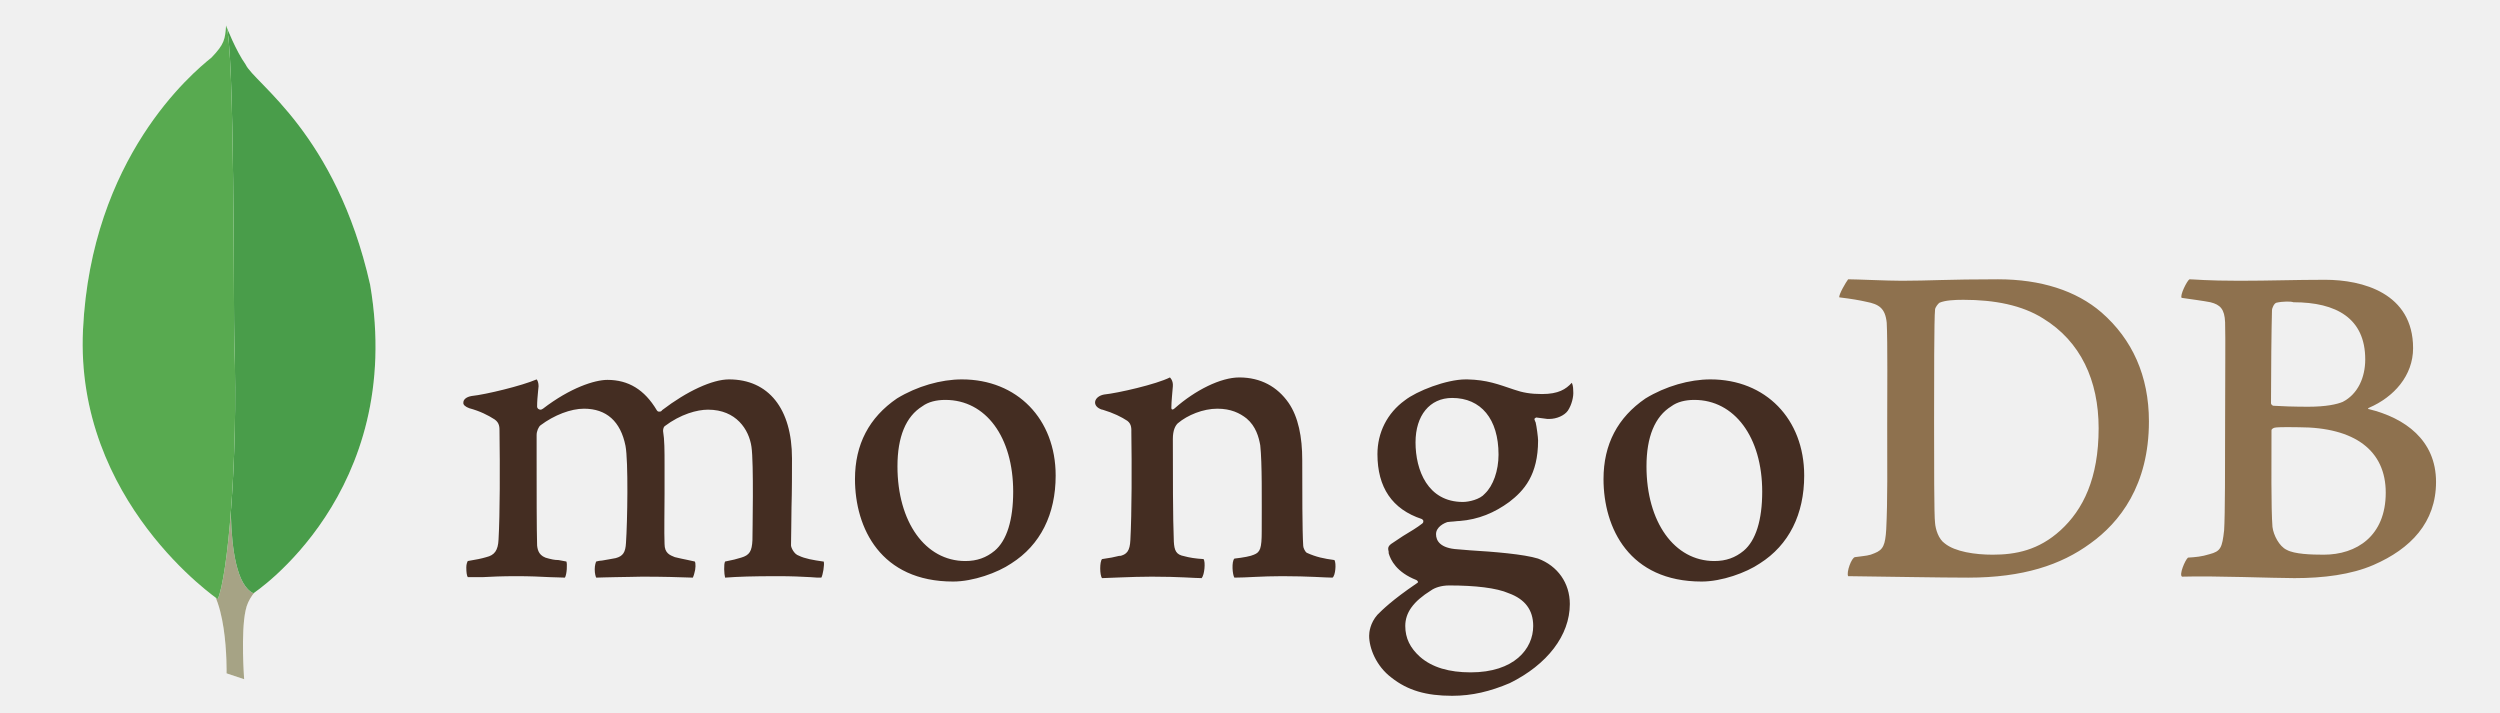
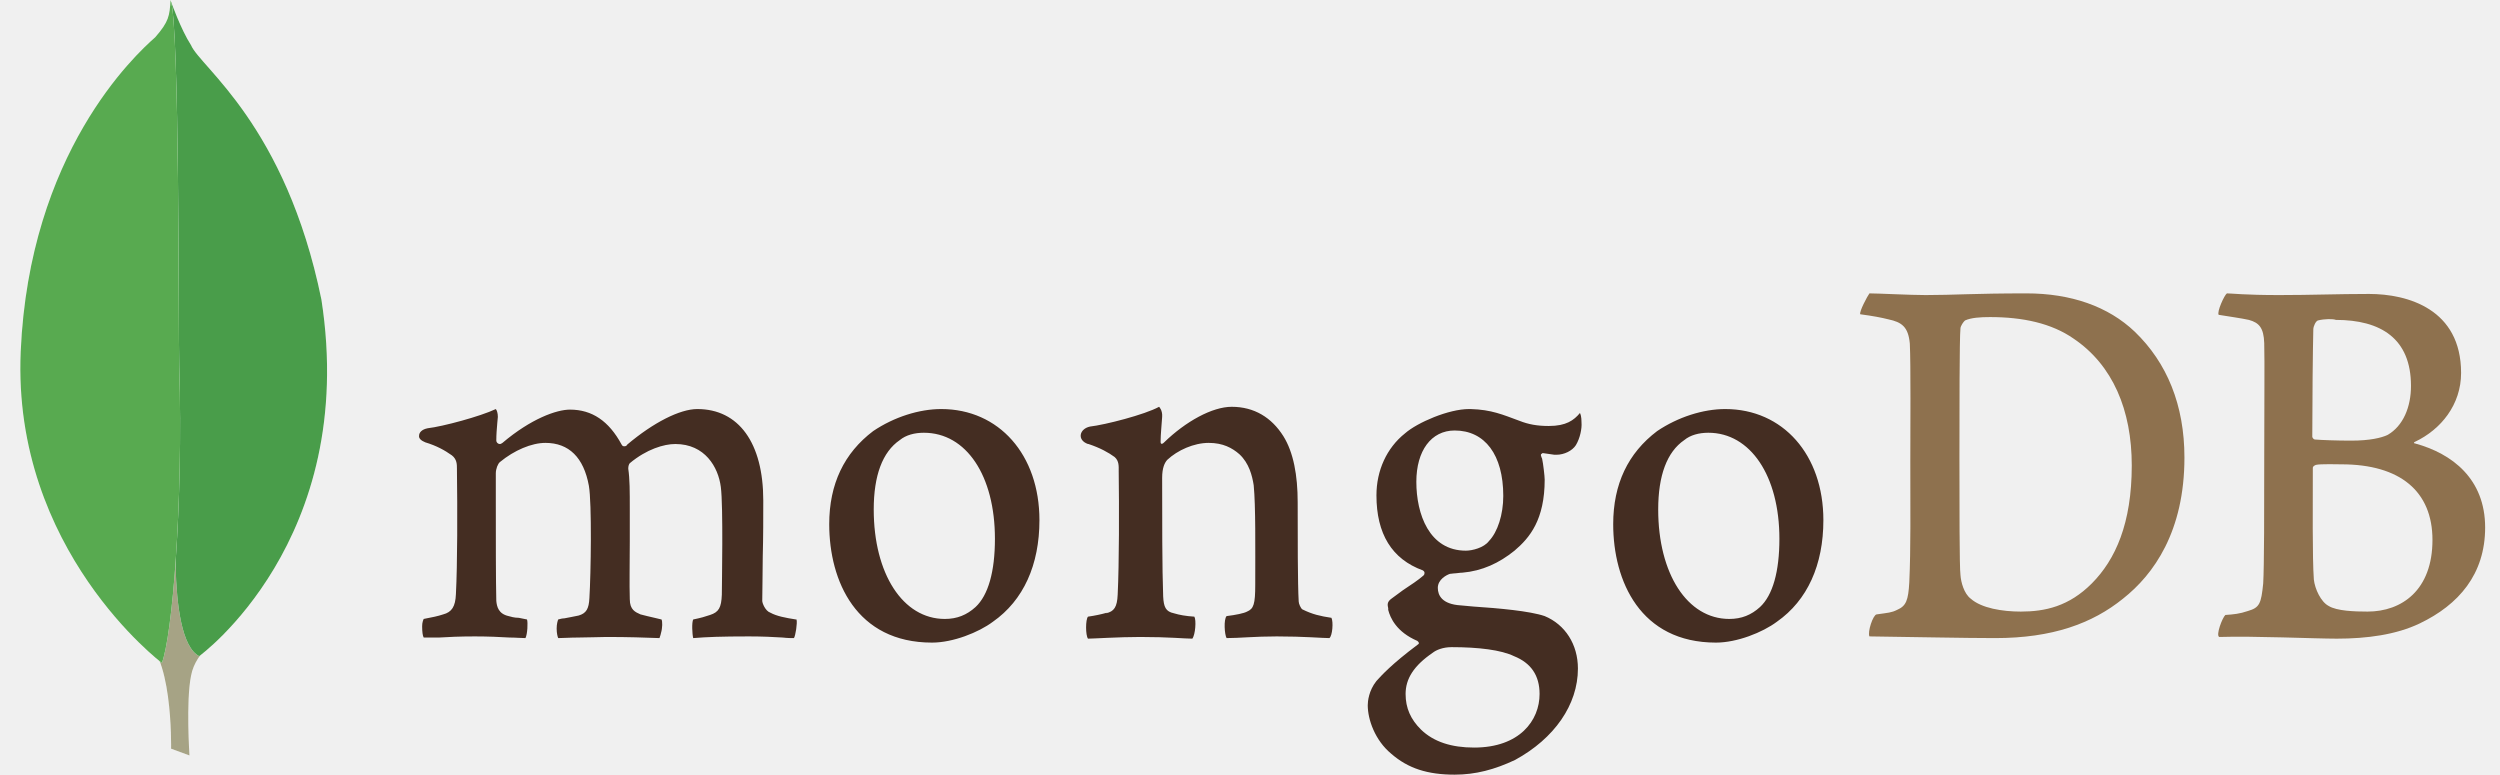
- <svg xmlns="http://www.w3.org/2000/svg" id="Layer_1" style="enable-background:new 0 0 512 146;" version="1.1" viewBox="0 0 512 146" xml:space="preserve">
-   <style type="text/css">
- 	.st0{fill:#8E714E;}
- 	.st1{fill:#442D22;}
- 	.st2{fill:#FFFFFF;}
- 	.st3{fill:#A6A385;}
- 	.st4{fill:#499D4A;}
- 	.st5{fill:#58AA50;}
- </style>
-   <g>
-     <g>
-       <path class="st0" d="M466.2,62c-0.4,0.1-0.9,1-0.9,1.6c-0.1,3.5-0.2,12.7-0.2,19c0,0.2,0.3,0.5,0.5,0.5c1.3,0.1,4.4,0.2,7.1,0.2    c3.7,0,5.9-0.5,7.1-1c3.1-1.6,4.6-5,4.6-8.7c0-8.4-5.9-11.7-14.7-11.7C469.2,61.7,467.5,61.7,466.2,62L466.2,62L466.2,62z     M488.6,100.9c0-8.6-6.3-13.4-17.8-13.4c-0.5,0-4.2-0.1-5,0.1c-0.3,0.1-0.6,0.3-0.6,0.5c0,6.2-0.1,16,0.2,19.8    c0.2,1.7,1.4,4,2.9,4.7c1.6,0.9,5.1,1,7.6,1C482.6,113.6,488.6,109.8,488.6,100.9L488.6,100.9L488.6,100.9z M448.4,57.2    c0.9,0,3.5,0.3,10.2,0.3c6.3,0,11.4-0.2,17.6-0.2c7.6,0,18,2.7,18,14c0,5.6-3.9,10-9,12.2c-0.3,0.1-0.3,0.3,0,0.3    c7.3,1.8,13.7,6.3,13.7,14.9c0,8.3-5.2,13.7-12.8,17c-4.6,2-10.3,2.7-16.2,2.7c-4.4,0-16.3-0.5-23-0.3c-0.7-0.3,0.6-3.4,1.2-3.9    c1.6-0.1,2.8-0.2,4.4-0.7c2.3-0.6,2.6-1.3,3-4.9c0.2-3,0.2-13.8,0.2-21.5c0-10.5,0.1-17.7,0-21.1c-0.1-2.7-1-3.6-3-4.1    c-1.5-0.3-3.9-0.6-5.9-0.9C446.4,60.5,447.9,57.5,448.4,57.2L448.4,57.2L448.4,57.2z M398.3,111.3c2.1,1.7,6.2,2.3,9.8,2.3    c4.7,0,9.4-0.9,13.9-5c4.6-4.2,7.8-10.6,7.8-20.9c0-9.8-3.7-17.8-11.4-22.5c-4.3-2.7-9.9-3.8-16.3-3.8c-1.9,0-3.7,0.1-4.9,0.6    c-0.3,0.2-0.9,1-0.9,1.4c-0.2,1.7-0.2,15.1-0.2,23c0,8.1,0,19.4,0.2,20.7C396.4,108.4,397,110.4,398.3,111.3L398.3,111.3    L398.3,111.3z M378.5,57.2c1.7,0,8,0.3,11,0.3c5.5,0,9.4-0.3,19.7-0.3c8.7,0,16,2.3,21.2,6.8c6.3,5.5,9.7,13,9.7,22.3    c0,13.1-6,20.7-12,25c-6,4.4-13.8,7-25,7c-5.9,0-16.1-0.2-24.5-0.3h-0.1c-0.4-0.8,0.7-3.8,1.4-3.9c2.3-0.3,2.9-0.3,4-0.8    c1.8-0.7,2.2-1.7,2.4-4.9c0.3-6,0.2-13.2,0.2-21.4c0-5.8,0.1-17.2-0.1-20.9c-0.3-3-1.6-3.8-4.2-4.3c-1.3-0.3-3-0.6-5.5-0.9    C376.5,60.4,378.1,57.7,378.5,57.2L378.5,57.2L378.5,57.2z" />
-       <path class="st1" d="M273.3,114.7c-2.2-0.3-3.7-0.6-5.7-1.5c-0.3-0.2-0.7-1-0.7-1.4c-0.2-3-0.2-11.7-0.2-17.6    c0-4.7-0.8-8.8-2.8-11.7c-2.3-3.3-5.7-5.2-10.1-5.2c-3.8,0-9,2.6-13.2,6.3c-0.1,0.1-0.8,0.7-0.7-0.3c0-1,0.2-2.9,0.3-4.2    c0.1-1.2-0.6-1.8-0.6-1.8c-2.8,1.4-10.6,3.2-13.5,3.5c-2.1,0.4-2.6,2.4-0.4,3.1h0.1c2.3,0.7,3.9,1.5,5.1,2.3    c0.9,0.7,0.8,1.7,0.8,2.4c0.1,6.5,0.1,16.5-0.2,22c-0.1,2.2-0.7,3-2.3,3.3l0.2-0.1c-1.2,0.3-2.2,0.5-3.7,0.7    c-0.5,0.5-0.5,3.3,0,3.9c1,0,6-0.3,10.2-0.3c5.7,0,8.7,0.3,10.2,0.3c0.6-0.7,0.8-3.3,0.4-3.9c-1.7-0.1-2.9-0.3-4-0.6    c-1.6-0.3-2-1.1-2.1-3c-0.2-4.6-0.2-14.3-0.2-21c0-1.8,0.5-2.7,1-3.2c2-1.7,5.2-3,8.1-3c2.8,0,4.6,0.9,6,2    c1.9,1.6,2.5,3.8,2.8,5.5c0.4,3.7,0.3,11.1,0.3,17.6c0,3.5-0.3,4.3-1.6,4.8c-0.6,0.3-2.2,0.6-4,0.8c-0.6,0.6-0.4,3.3,0,3.9    c2.5,0,5.5-0.3,9.8-0.3c5.4,0,8.9,0.3,10.3,0.3C273.5,117.9,273.7,115.4,273.3,114.7L273.3,114.7L273.3,114.7z M297.4,81.5    c-4.6,0-7.5,3.6-7.5,9.1c0,5.7,2.5,12.2,9.7,12.2c1.2,0,3.5-0.5,4.5-1.7c1.7-1.6,2.8-4.7,2.8-8C306.9,85.8,303.3,81.5,297.4,81.5    L297.4,81.5L297.4,81.5z M296.8,119.9c-1.7,0-3,0.5-3.7,1c-3.7,2.3-5.3,4.6-5.3,7.3c0,2.5,1,4.5,3,6.3c2.5,2.2,6,3.2,10.4,3.2    c8.9,0,12.8-4.8,12.8-9.5c0-3.3-1.7-5.5-5-6.7C306.5,120.4,302.1,119.9,296.8,119.9L296.8,119.9L296.8,119.9z M297.4,142.5    c-5.3,0-9.1-1.1-12.4-3.7c-3.2-2.4-4.6-6.1-4.6-8.6c0-0.7,0.2-2.6,1.7-4.3c1-1,3-3,8-6.4c0.2-0.1,0.3-0.2,0.3-0.3    c0-0.2-0.2-0.3-0.3-0.4c-4.1-1.6-5.3-4.1-5.7-5.5V113c-0.1-0.5-0.3-1,0.5-1.6c0.6-0.4,1.5-1,2.4-1.6c1.5-0.9,3-1.8,4-2.6    c0.2-0.2,0.2-0.3,0.2-0.5s-0.2-0.3-0.3-0.4c-6.1-2-9.1-6.5-9.1-13.3c0-4.4,2-8.4,5.6-11c2.4-1.9,8.5-4.3,12.5-4.3h0.3    c4.1,0.1,6.3,1,9.6,2.1c1.7,0.6,3.4,0.9,5.7,0.9c3.4,0,4.9-1,6.1-2.3c0.1,0.2,0.3,0.6,0.3,1.7c0.1,1.1-0.3,2.8-1.1,4    c-0.7,1-2.3,1.7-3.8,1.7h-0.4c-1.6-0.2-2.3-0.3-2.3-0.3l-0.3,0.2c-0.1,0.2,0,0.3,0.1,0.6l0.1,0.2c0.2,0.8,0.5,3.1,0.5,3.7    c0,7.1-2.9,10.3-5.9,12.6c-3,2.2-6.3,3.6-10.2,3.9c-0.1,0-0.4,0-1.2,0.1c-0.4,0-1,0.1-1.1,0.1h-0.1c-0.7,0.2-2.4,1-2.4,2.5    c0,1.3,0.8,2.9,4.5,3.1c0.8,0.1,1.6,0.1,2.4,0.2c5,0.3,11.1,0.8,14,1.7c4,1.5,6.5,5,6.5,9.3c0,6.4-4.6,12.4-12.3,16.2    C305.2,141.6,301.5,142.5,297.4,142.5L297.4,142.5L297.4,142.5z M347,81.9c-1.8,0-3.5,0.4-4.7,1.3c-3.4,2.1-5.1,6.3-5.1,12.3    c0,11.4,5.7,19.4,13.9,19.4c2.4,0,4.3-0.7,6-2.1c2.5-2.1,3.8-6.3,3.8-12.1C360.9,89.5,355.2,81.9,347,81.9L347,81.9L347,81.9z     M348.5,119.1c-14.8,0-20.1-10.9-20.1-21c0-7.1,2.9-12.6,8.6-16.5c4.1-2.5,9-3.9,13.3-3.9c11.3,0,19.2,8.1,19.2,19.7    c0,7.9-3.1,14.2-9.1,18C357.6,117.3,352.6,119.1,348.5,119.1L348.5,119.1L348.5,119.1z M193.6,81.9c-1.8,0-3.5,0.4-4.7,1.3    c-3.4,2.1-5.1,6.3-5.1,12.3c0,11.4,5.7,19.4,13.9,19.4c2.4,0,4.3-0.7,6-2.1c2.5-2.1,3.8-6.3,3.8-12.1    C207.5,89.5,201.9,81.9,193.6,81.9L193.6,81.9L193.6,81.9z M195.2,119.1c-14.8,0-20.1-10.9-20.1-21c0-7.1,2.9-12.6,8.6-16.5    c4.1-2.5,9-3.9,13.3-3.9c11.3,0,19.2,8.1,19.2,19.7c0,7.9-3.1,14.2-9.1,18C204.3,117.3,199.3,119.1,195.2,119.1L195.2,119.1    L195.2,119.1z M95.8,118.2c-0.2-0.3-0.3-1-0.3-2c0-0.7,0.2-1.1,0.3-1.3c1.8-0.3,2.8-0.5,3.8-0.8c1.7-0.4,2.4-1.4,2.5-3.6    c0.3-5.2,0.3-15.1,0.2-22v-0.2c0-0.8,0-1.7-1-2.4c-1.4-0.9-3-1.7-5.2-2.3c-0.8-0.3-1.3-0.7-1.2-1.2c0-0.5,0.5-1.1,1.7-1.3    c2.9-0.3,10.3-2.1,13.3-3.4c0.2,0.2,0.4,0.7,0.4,1.4l-0.1,1c-0.1,1-0.2,2.1-0.2,3.2c0,0.3,0.3,0.6,0.7,0.6c0.2,0,0.3-0.1,0.5-0.2    c5.6-4.3,10.6-5.9,13.2-5.9c4.3,0,7.6,2,10.1,6.2c0.2,0.3,0.3,0.3,0.6,0.3c0.2,0,0.4-0.1,0.5-0.3c5.1-3.9,10.3-6.3,13.7-6.3    c8.1,0,12.9,6,12.9,16.2c0,2.9,0,6.6-0.1,10c0,3-0.1,5.8-0.1,7.8c0,0.4,0.6,1.8,1.6,2.1c1.2,0.6,2.9,0.9,5,1.2h0.1    c0.2,0.6-0.2,2.9-0.5,3.3c-0.5,0-1.3,0-2.2-0.1c-1.7-0.1-4-0.2-6.6-0.2c-5.4,0-8.2,0.1-10.9,0.3c-0.2-0.7-0.3-2.8,0-3.3    c1.6-0.3,2.3-0.5,3.3-0.8c1.7-0.5,2.2-1.3,2.3-3.6c0-1.7,0.3-15.7-0.2-19.1c-0.5-3.5-3.1-7.6-8.9-7.6c-2.2,0-5.6,0.9-8.9,3.4    c-0.2,0.2-0.3,0.6-0.3,0.9v0.1c0.3,1.8,0.3,3.9,0.3,7.1v5.7c0,3.9-0.1,7.6,0,10.3c0,1.9,1.1,2.3,2.1,2.7c0.5,0.1,0.9,0.2,1.3,0.3    c0.8,0.2,1.6,0.3,2.8,0.6c0.2,0.3,0.2,1.5-0.1,2.4c-0.1,0.5-0.3,0.8-0.3,0.9c-3-0.1-6-0.2-10.4-0.2c-1.3,0-3.6,0.1-5.5,0.1    c-1.6,0-3,0.1-3.9,0.1c-0.1-0.2-0.3-0.8-0.3-1.7c0-0.8,0.2-1.4,0.3-1.6c0.4-0.1,0.8-0.2,1.2-0.2c1-0.2,1.9-0.3,2.8-0.5    c1.5-0.4,2-1.2,2.1-3.1c0.3-4.3,0.5-16.8-0.1-19.9c-1-5-3.9-7.6-8.5-7.6c-2.7,0-6.1,1.3-8.9,3.4c-0.4,0.3-0.8,1.2-0.8,2v5.1    c0,6.3,0,14.1,0.1,17.5c0.1,1,0.4,2.3,2.4,2.7c0.4,0.1,1.1,0.3,2,0.3l1.6,0.3c0.2,0.5,0.1,2.6-0.3,3.3c-0.9,0-1.9-0.1-3.1-0.1    c-1.8-0.1-4.2-0.2-6.8-0.2c-3,0-5.2,0.1-7,0.2C97.8,118.2,96.8,118.2,95.8,118.2L95.8,118.2L95.8,118.2z" />
-       <g>
-         <path class="st2" d="M50,139.1l-3.6-1.2c0,0,0.4-18.2-6.1-19.5c-4.3-5,0.7-213.9,16.3-0.7c0,0-5.4,2.7-6.3,7.3     C49.3,129.5,50,139.1,50,139.1L50,139.1L50,139.1z" />
-         <path class="st3" d="M50,139.1l-3.6-1.2c0,0,0.4-18.2-6.1-19.5c-4.3-5,0.7-213.9,16.3-0.7c0,0-5.4,2.7-6.3,7.3     C49.3,129.5,50,139.1,50,139.1L50,139.1L50,139.1z" />
-         <path class="st2" d="M51.9,121.5c0,0,31.2-20.5,23.9-63.2c-7-31-23.7-41.2-25.5-45.1c-2-2.8-3.9-7.7-3.9-7.7l1.3,86.3     C47.8,92,45.1,118.3,51.9,121.5" />
-         <path class="st4" d="M51.9,121.5c0,0,31.2-20.5,23.9-63.2c-7-31-23.7-41.2-25.5-45.1c-2-2.8-3.9-7.7-3.9-7.7l1.3,86.3     C47.8,92,45.1,118.3,51.9,121.5" />
-         <path class="st2" d="M44.6,122.7c0,0-29.3-20-27.6-55.2c1.7-35.2,22.3-52.5,26.3-55.7C46,9,46.1,8,46.3,5.2     c1.8,3.9,1.5,58.5,1.7,65C48.8,94.9,46.6,118,44.6,122.7L44.6,122.7L44.6,122.7z" />
-         <path class="st5" d="M44.6,122.7c0,0-29.3-20-27.6-55.2c1.7-35.2,22.3-52.5,26.3-55.7C46,9,46.1,8,46.3,5.2     c1.8,3.9,1.5,58.5,1.7,65C48.8,94.9,46.6,118,44.6,122.7L44.6,122.7L44.6,122.7z" />
-       </g>
-     </g>
-   </g>
+ <svg xmlns="http://www.w3.org/2000/svg" width="71" height="22" viewBox="0 0 71 22" fill="none">
+   <path d="M65.829 9.101C65.771 9.117 65.698 9.261 65.698 9.358C65.684 9.918 65.669 11.393 65.669 12.402C65.669 12.434 65.713 12.482 65.742 12.482C65.93 12.498 66.381 12.514 66.773 12.514C67.31 12.514 67.63 12.434 67.804 12.354C68.254 12.098 68.472 11.553 68.472 10.96C68.472 9.614 67.615 9.085 66.337 9.085C66.264 9.053 66.018 9.053 65.829 9.101ZM69.082 15.334C69.082 13.956 68.167 13.187 66.497 13.187C66.424 13.187 65.887 13.171 65.771 13.203C65.727 13.219 65.684 13.251 65.684 13.283C65.684 14.277 65.669 15.847 65.713 16.456C65.742 16.728 65.916 17.097 66.134 17.209C66.366 17.353 66.874 17.369 67.238 17.369C68.211 17.369 69.082 16.76 69.082 15.334ZM63.244 8.332C63.374 8.332 63.752 8.38 64.725 8.38C65.64 8.38 66.381 8.348 67.281 8.348C68.385 8.348 69.895 8.781 69.895 10.591C69.895 11.489 69.329 12.194 68.588 12.546C68.545 12.562 68.545 12.594 68.588 12.594C69.648 12.883 70.578 13.604 70.578 14.982C70.578 16.312 69.823 17.177 68.719 17.706C68.051 18.026 67.223 18.138 66.366 18.138C65.727 18.138 63.999 18.058 63.026 18.09C62.924 18.042 63.113 17.546 63.2 17.465C63.432 17.449 63.607 17.433 63.839 17.353C64.173 17.257 64.217 17.145 64.275 16.568C64.304 16.087 64.304 14.357 64.304 13.123C64.304 11.441 64.318 10.287 64.304 9.742C64.289 9.31 64.159 9.165 63.868 9.085C63.65 9.037 63.302 8.989 63.011 8.941C62.953 8.861 63.171 8.38 63.244 8.332ZM55.967 17.001C56.272 17.273 56.868 17.369 57.391 17.369C58.073 17.369 58.756 17.225 59.409 16.568C60.077 15.895 60.542 14.87 60.542 13.219C60.542 11.649 60.005 10.367 58.886 9.614C58.262 9.181 57.449 9.005 56.519 9.005C56.243 9.005 55.982 9.021 55.807 9.101C55.764 9.133 55.677 9.262 55.677 9.326C55.648 9.598 55.648 11.745 55.648 13.011C55.648 14.309 55.648 16.119 55.677 16.328C55.691 16.536 55.778 16.857 55.967 17.001ZM53.092 8.332C53.338 8.332 54.253 8.38 54.689 8.38C55.488 8.38 56.054 8.332 57.55 8.332C58.814 8.332 59.874 8.701 60.629 9.422C61.544 10.303 62.038 11.505 62.038 12.995C62.038 15.094 61.167 16.312 60.295 17.001C59.424 17.706 58.291 18.122 56.664 18.122C55.807 18.122 54.326 18.09 53.106 18.074H53.092C53.033 17.946 53.193 17.465 53.295 17.449C53.629 17.401 53.716 17.401 53.876 17.321C54.137 17.209 54.195 17.049 54.224 16.536C54.268 15.575 54.253 14.421 54.253 13.107C54.253 12.178 54.268 10.351 54.239 9.758C54.195 9.278 54.007 9.149 53.629 9.069C53.44 9.021 53.193 8.973 52.83 8.925C52.801 8.845 53.033 8.412 53.092 8.332Z" fill="#8E714E" />
+   <path d="M37.813 17.546C37.493 17.497 37.275 17.449 36.985 17.305C36.941 17.273 36.883 17.145 36.883 17.081C36.854 16.6 36.854 15.206 36.854 14.261C36.854 13.508 36.738 12.851 36.447 12.386C36.113 11.857 35.62 11.553 34.98 11.553C34.429 11.553 33.673 11.969 33.063 12.562C33.049 12.578 32.947 12.674 32.962 12.514C32.962 12.354 32.991 12.05 33.005 11.841C33.02 11.649 32.918 11.553 32.918 11.553C32.511 11.777 31.379 12.066 30.957 12.114C30.652 12.178 30.58 12.498 30.899 12.61H30.914C31.248 12.722 31.48 12.851 31.655 12.979C31.785 13.091 31.771 13.251 31.771 13.363C31.785 14.405 31.785 16.007 31.742 16.889C31.727 17.241 31.64 17.369 31.408 17.417L31.437 17.401C31.262 17.449 31.117 17.481 30.899 17.513C30.827 17.593 30.827 18.042 30.899 18.138C31.045 18.138 31.771 18.09 32.381 18.09C33.209 18.09 33.644 18.138 33.862 18.138C33.949 18.026 33.978 17.61 33.92 17.513C33.673 17.497 33.499 17.465 33.339 17.417C33.107 17.369 33.049 17.241 33.034 16.937C33.005 16.2 33.005 14.645 33.005 13.572C33.005 13.283 33.078 13.139 33.151 13.059C33.441 12.787 33.906 12.578 34.327 12.578C34.734 12.578 34.995 12.722 35.198 12.899C35.474 13.155 35.562 13.508 35.605 13.78C35.663 14.373 35.649 15.559 35.649 16.6C35.649 17.161 35.605 17.289 35.416 17.369C35.329 17.417 35.097 17.465 34.835 17.497C34.748 17.593 34.777 18.026 34.835 18.122C35.198 18.122 35.634 18.074 36.259 18.074C37.043 18.074 37.551 18.122 37.755 18.122C37.842 18.058 37.871 17.658 37.813 17.546ZM41.313 12.226C40.645 12.226 40.224 12.803 40.224 13.684C40.224 14.597 40.587 15.639 41.632 15.639C41.807 15.639 42.141 15.559 42.286 15.366C42.533 15.11 42.693 14.613 42.693 14.084C42.693 12.915 42.17 12.226 41.313 12.226ZM41.226 18.379C40.979 18.379 40.79 18.459 40.688 18.539C40.151 18.907 39.919 19.276 39.919 19.709C39.919 20.109 40.064 20.43 40.354 20.718C40.717 21.071 41.226 21.231 41.865 21.231C43.157 21.231 43.724 20.462 43.724 19.709C43.724 19.18 43.477 18.827 42.998 18.635C42.635 18.459 41.995 18.379 41.226 18.379ZM41.313 22C40.543 22 39.991 21.824 39.512 21.407C39.047 21.023 38.844 20.43 38.844 20.029C38.844 19.917 38.873 19.613 39.091 19.34C39.236 19.18 39.526 18.859 40.253 18.315C40.282 18.299 40.296 18.282 40.296 18.267C40.296 18.235 40.267 18.218 40.253 18.202C39.657 17.946 39.483 17.546 39.425 17.321V17.273C39.41 17.193 39.381 17.113 39.497 17.017C39.584 16.953 39.715 16.856 39.846 16.76C40.064 16.616 40.282 16.472 40.427 16.344C40.456 16.312 40.456 16.296 40.456 16.264C40.456 16.232 40.427 16.215 40.412 16.2C39.526 15.879 39.091 15.158 39.091 14.068C39.091 13.363 39.381 12.722 39.904 12.306C40.253 12.001 41.139 11.617 41.719 11.617H41.763C42.359 11.633 42.678 11.777 43.157 11.953C43.404 12.05 43.651 12.098 43.985 12.098C44.479 12.098 44.697 11.937 44.871 11.729C44.886 11.761 44.915 11.825 44.915 12.001C44.929 12.178 44.871 12.45 44.755 12.642C44.653 12.803 44.421 12.915 44.203 12.915H44.145C43.913 12.883 43.811 12.867 43.811 12.867L43.767 12.899C43.753 12.931 43.767 12.947 43.782 12.995L43.796 13.027C43.825 13.155 43.869 13.524 43.869 13.62C43.869 14.757 43.448 15.27 43.012 15.639C42.576 15.991 42.097 16.215 41.531 16.264C41.516 16.264 41.473 16.264 41.356 16.28C41.298 16.28 41.211 16.296 41.197 16.296H41.182C41.081 16.328 40.834 16.456 40.834 16.696C40.834 16.904 40.95 17.161 41.487 17.193C41.603 17.209 41.719 17.209 41.836 17.225C42.562 17.273 43.448 17.353 43.869 17.497C44.45 17.738 44.813 18.299 44.813 18.988C44.813 20.013 44.145 20.974 43.027 21.583C42.446 21.856 41.908 22 41.313 22ZM48.517 12.29C48.255 12.29 48.008 12.354 47.834 12.498C47.34 12.835 47.093 13.508 47.093 14.469C47.093 16.296 47.921 17.578 49.112 17.578C49.461 17.578 49.737 17.465 49.983 17.241C50.347 16.904 50.535 16.232 50.535 15.302C50.535 13.508 49.708 12.29 48.517 12.29ZM48.734 18.25C46.585 18.25 45.815 16.504 45.815 14.886C45.815 13.748 46.236 12.867 47.064 12.242C47.66 11.841 48.371 11.617 48.996 11.617C50.637 11.617 51.784 12.915 51.784 14.773C51.784 16.039 51.334 17.049 50.463 17.658C50.056 17.962 49.33 18.25 48.734 18.25ZM26.237 12.29C25.976 12.29 25.729 12.354 25.555 12.498C25.061 12.835 24.814 13.508 24.814 14.469C24.814 16.296 25.642 17.578 26.833 17.578C27.181 17.578 27.457 17.465 27.704 17.241C28.067 16.904 28.256 16.232 28.256 15.302C28.256 13.508 27.443 12.29 26.237 12.29ZM26.47 18.25C24.32 18.25 23.55 16.504 23.55 14.886C23.55 13.748 23.972 12.867 24.799 12.242C25.395 11.841 26.107 11.617 26.731 11.617C28.372 11.617 29.52 12.915 29.52 14.773C29.52 16.039 29.069 17.049 28.198 17.658C27.791 17.962 27.065 18.25 26.47 18.25ZM12.033 18.106C12.004 18.058 11.989 17.946 11.989 17.786C11.989 17.674 12.019 17.61 12.033 17.578C12.294 17.529 12.44 17.497 12.585 17.449C12.832 17.385 12.934 17.225 12.948 16.872C12.992 16.039 12.992 14.453 12.977 13.347V13.315C12.977 13.187 12.977 13.043 12.832 12.931C12.629 12.787 12.396 12.658 12.077 12.562C11.96 12.514 11.888 12.45 11.902 12.37C11.902 12.29 11.975 12.194 12.149 12.162C12.57 12.114 13.645 11.825 14.081 11.617C14.11 11.649 14.139 11.729 14.139 11.841L14.124 12.001C14.11 12.162 14.095 12.338 14.095 12.514C14.095 12.562 14.139 12.61 14.197 12.61C14.226 12.61 14.241 12.594 14.27 12.578C15.083 11.889 15.809 11.633 16.187 11.633C16.811 11.633 17.291 11.953 17.654 12.626C17.683 12.674 17.697 12.674 17.741 12.674C17.77 12.674 17.799 12.658 17.814 12.626C18.554 12.001 19.309 11.617 19.803 11.617C20.98 11.617 21.677 12.578 21.677 14.213C21.677 14.677 21.677 15.27 21.662 15.815C21.662 16.296 21.648 16.744 21.648 17.065C21.648 17.129 21.735 17.353 21.88 17.401C22.054 17.497 22.301 17.546 22.606 17.593H22.621C22.65 17.69 22.592 18.058 22.548 18.122C22.476 18.122 22.359 18.122 22.229 18.106C21.982 18.09 21.648 18.074 21.27 18.074C20.486 18.074 20.079 18.09 19.687 18.122C19.658 18.01 19.643 17.674 19.687 17.593C19.919 17.546 20.021 17.513 20.166 17.465C20.413 17.385 20.486 17.257 20.5 16.889C20.5 16.616 20.544 14.373 20.471 13.828C20.399 13.267 20.021 12.61 19.179 12.61C18.859 12.61 18.365 12.755 17.886 13.155C17.857 13.187 17.843 13.251 17.843 13.299V13.315C17.886 13.604 17.886 13.94 17.886 14.453V15.366C17.886 15.991 17.872 16.584 17.886 17.017C17.886 17.321 18.046 17.385 18.191 17.449C18.264 17.465 18.322 17.481 18.38 17.497C18.496 17.529 18.612 17.546 18.787 17.593C18.816 17.642 18.816 17.834 18.772 17.978C18.758 18.058 18.729 18.106 18.729 18.122C18.293 18.106 17.857 18.09 17.218 18.09C17.029 18.09 16.695 18.106 16.419 18.106C16.187 18.106 15.983 18.122 15.853 18.122C15.838 18.09 15.809 17.994 15.809 17.85C15.809 17.722 15.838 17.626 15.853 17.593C15.911 17.578 15.969 17.561 16.027 17.561C16.172 17.529 16.303 17.513 16.434 17.481C16.652 17.417 16.724 17.289 16.739 16.985C16.782 16.296 16.811 14.293 16.724 13.796C16.579 12.995 16.158 12.578 15.49 12.578C15.098 12.578 14.604 12.787 14.197 13.123C14.139 13.171 14.081 13.315 14.081 13.444V14.261C14.081 15.27 14.081 16.52 14.095 17.065C14.11 17.225 14.154 17.433 14.444 17.497C14.502 17.513 14.604 17.546 14.735 17.546L14.967 17.593C14.996 17.674 14.981 18.01 14.923 18.122C14.793 18.122 14.647 18.106 14.473 18.106C14.212 18.09 13.863 18.074 13.486 18.074C13.05 18.074 12.73 18.09 12.469 18.106C12.324 18.106 12.178 18.106 12.033 18.106Z" fill="#442D22" />
+   <path d="M5.381 21.455L4.859 21.263C4.859 21.263 4.917 18.347 3.973 18.138C3.348 17.337 4.074 -16.136 6.34 18.026C6.34 18.026 5.556 18.459 5.425 19.196C5.28 19.917 5.381 21.455 5.381 21.455Z" fill="white" />
+   <path d="M5.381 21.455L4.859 21.263C4.859 21.263 4.917 18.347 3.973 18.138C3.348 17.337 4.074 -16.136 6.34 18.026C6.34 18.026 5.556 18.459 5.425 19.196C5.28 19.917 5.381 21.455 5.381 21.455Z" fill="#A6A385" />
+   <path d="M5.657 18.635C5.657 18.635 10.189 15.35 9.128 8.508C8.112 3.541 5.686 1.907 5.425 1.282C5.134 0.833 4.858 0.048 4.858 0.048L5.047 13.876C5.062 13.908 4.67 18.122 5.657 18.635Z" fill="white" />
+   <path d="M5.657 18.635C5.657 18.635 10.189 15.35 9.128 8.508C8.112 3.541 5.686 1.907 5.425 1.282C5.134 0.833 4.858 0.048 4.858 0.048L5.047 13.876C5.062 13.908 4.67 18.122 5.657 18.635Z" fill="#499D4A" />
+   <path d="M4.597 18.827C4.597 18.827 0.342 15.623 0.588 9.983C0.835 4.342 3.827 1.57 4.408 1.058C4.8 0.609 4.815 0.449 4.844 0C5.105 0.625 5.062 9.374 5.091 10.415C5.207 14.373 4.887 18.074 4.597 18.827Z" fill="white" />
+   <path d="M4.597 18.827C4.597 18.827 0.342 15.623 0.588 9.983C0.835 4.342 3.827 1.57 4.408 1.058C4.8 0.609 4.815 0.449 4.844 0C5.105 0.625 5.062 9.374 5.091 10.415C5.207 14.373 4.887 18.074 4.597 18.827Z" fill="#58AA50" />
</svg>
